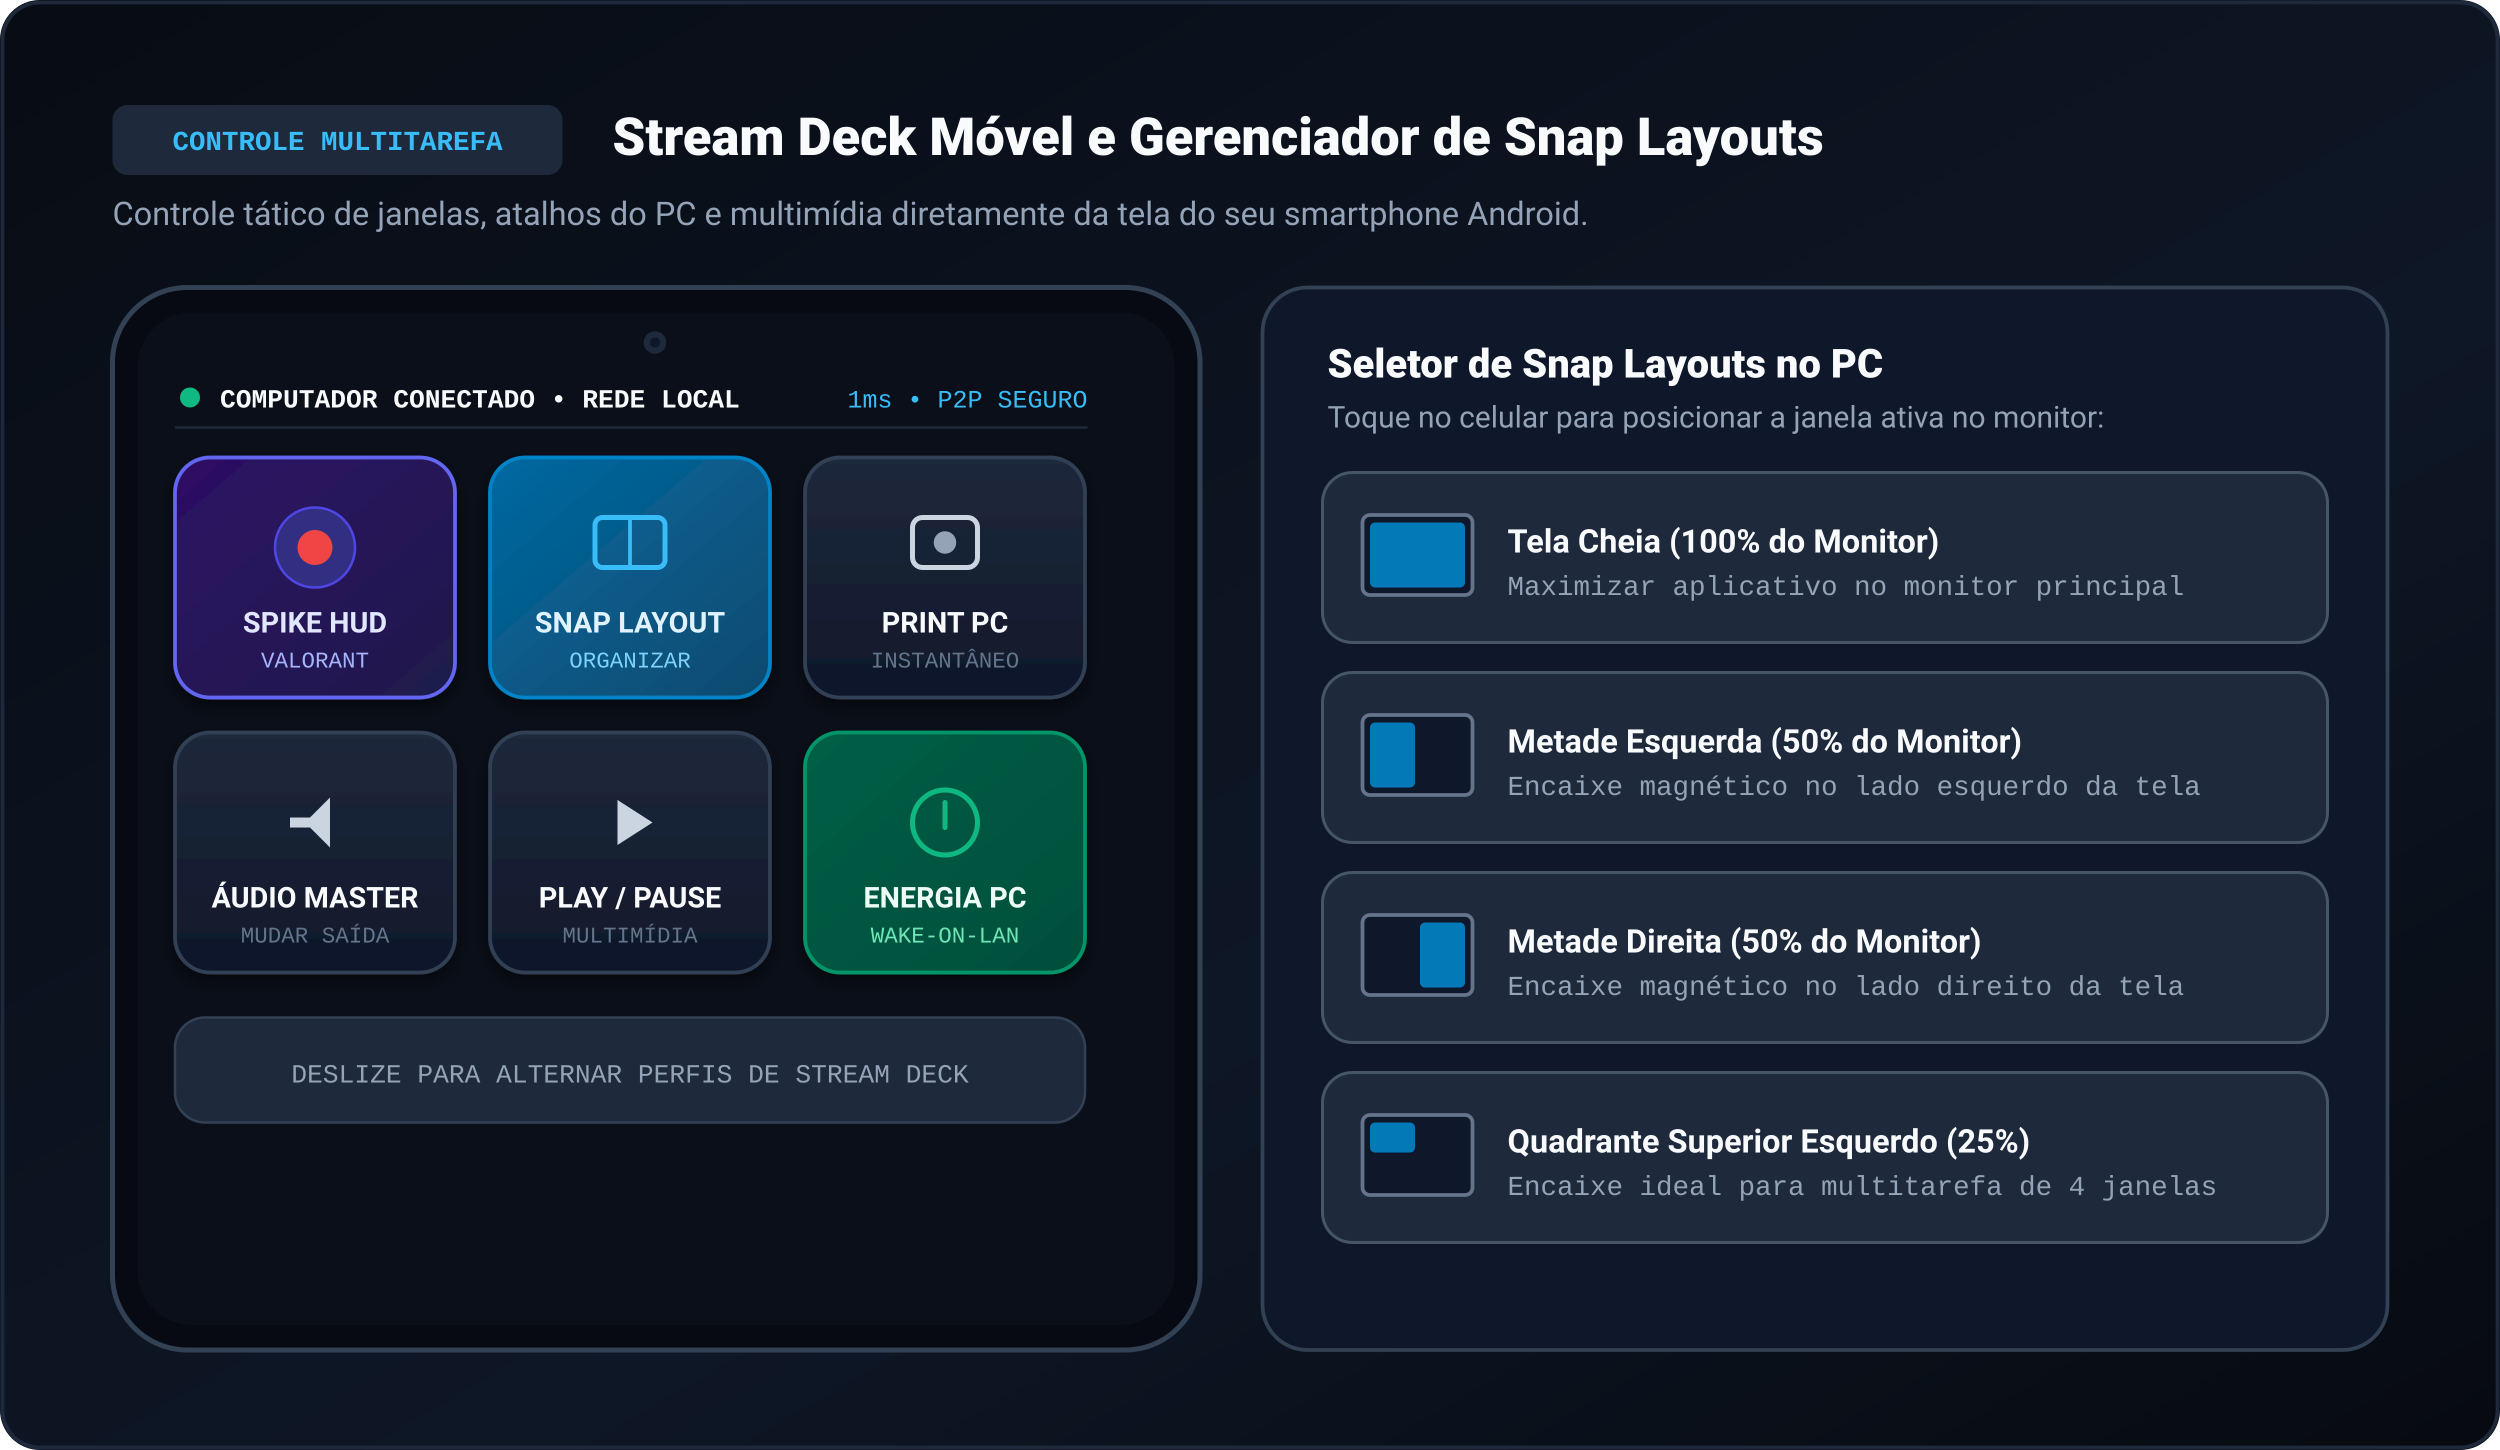
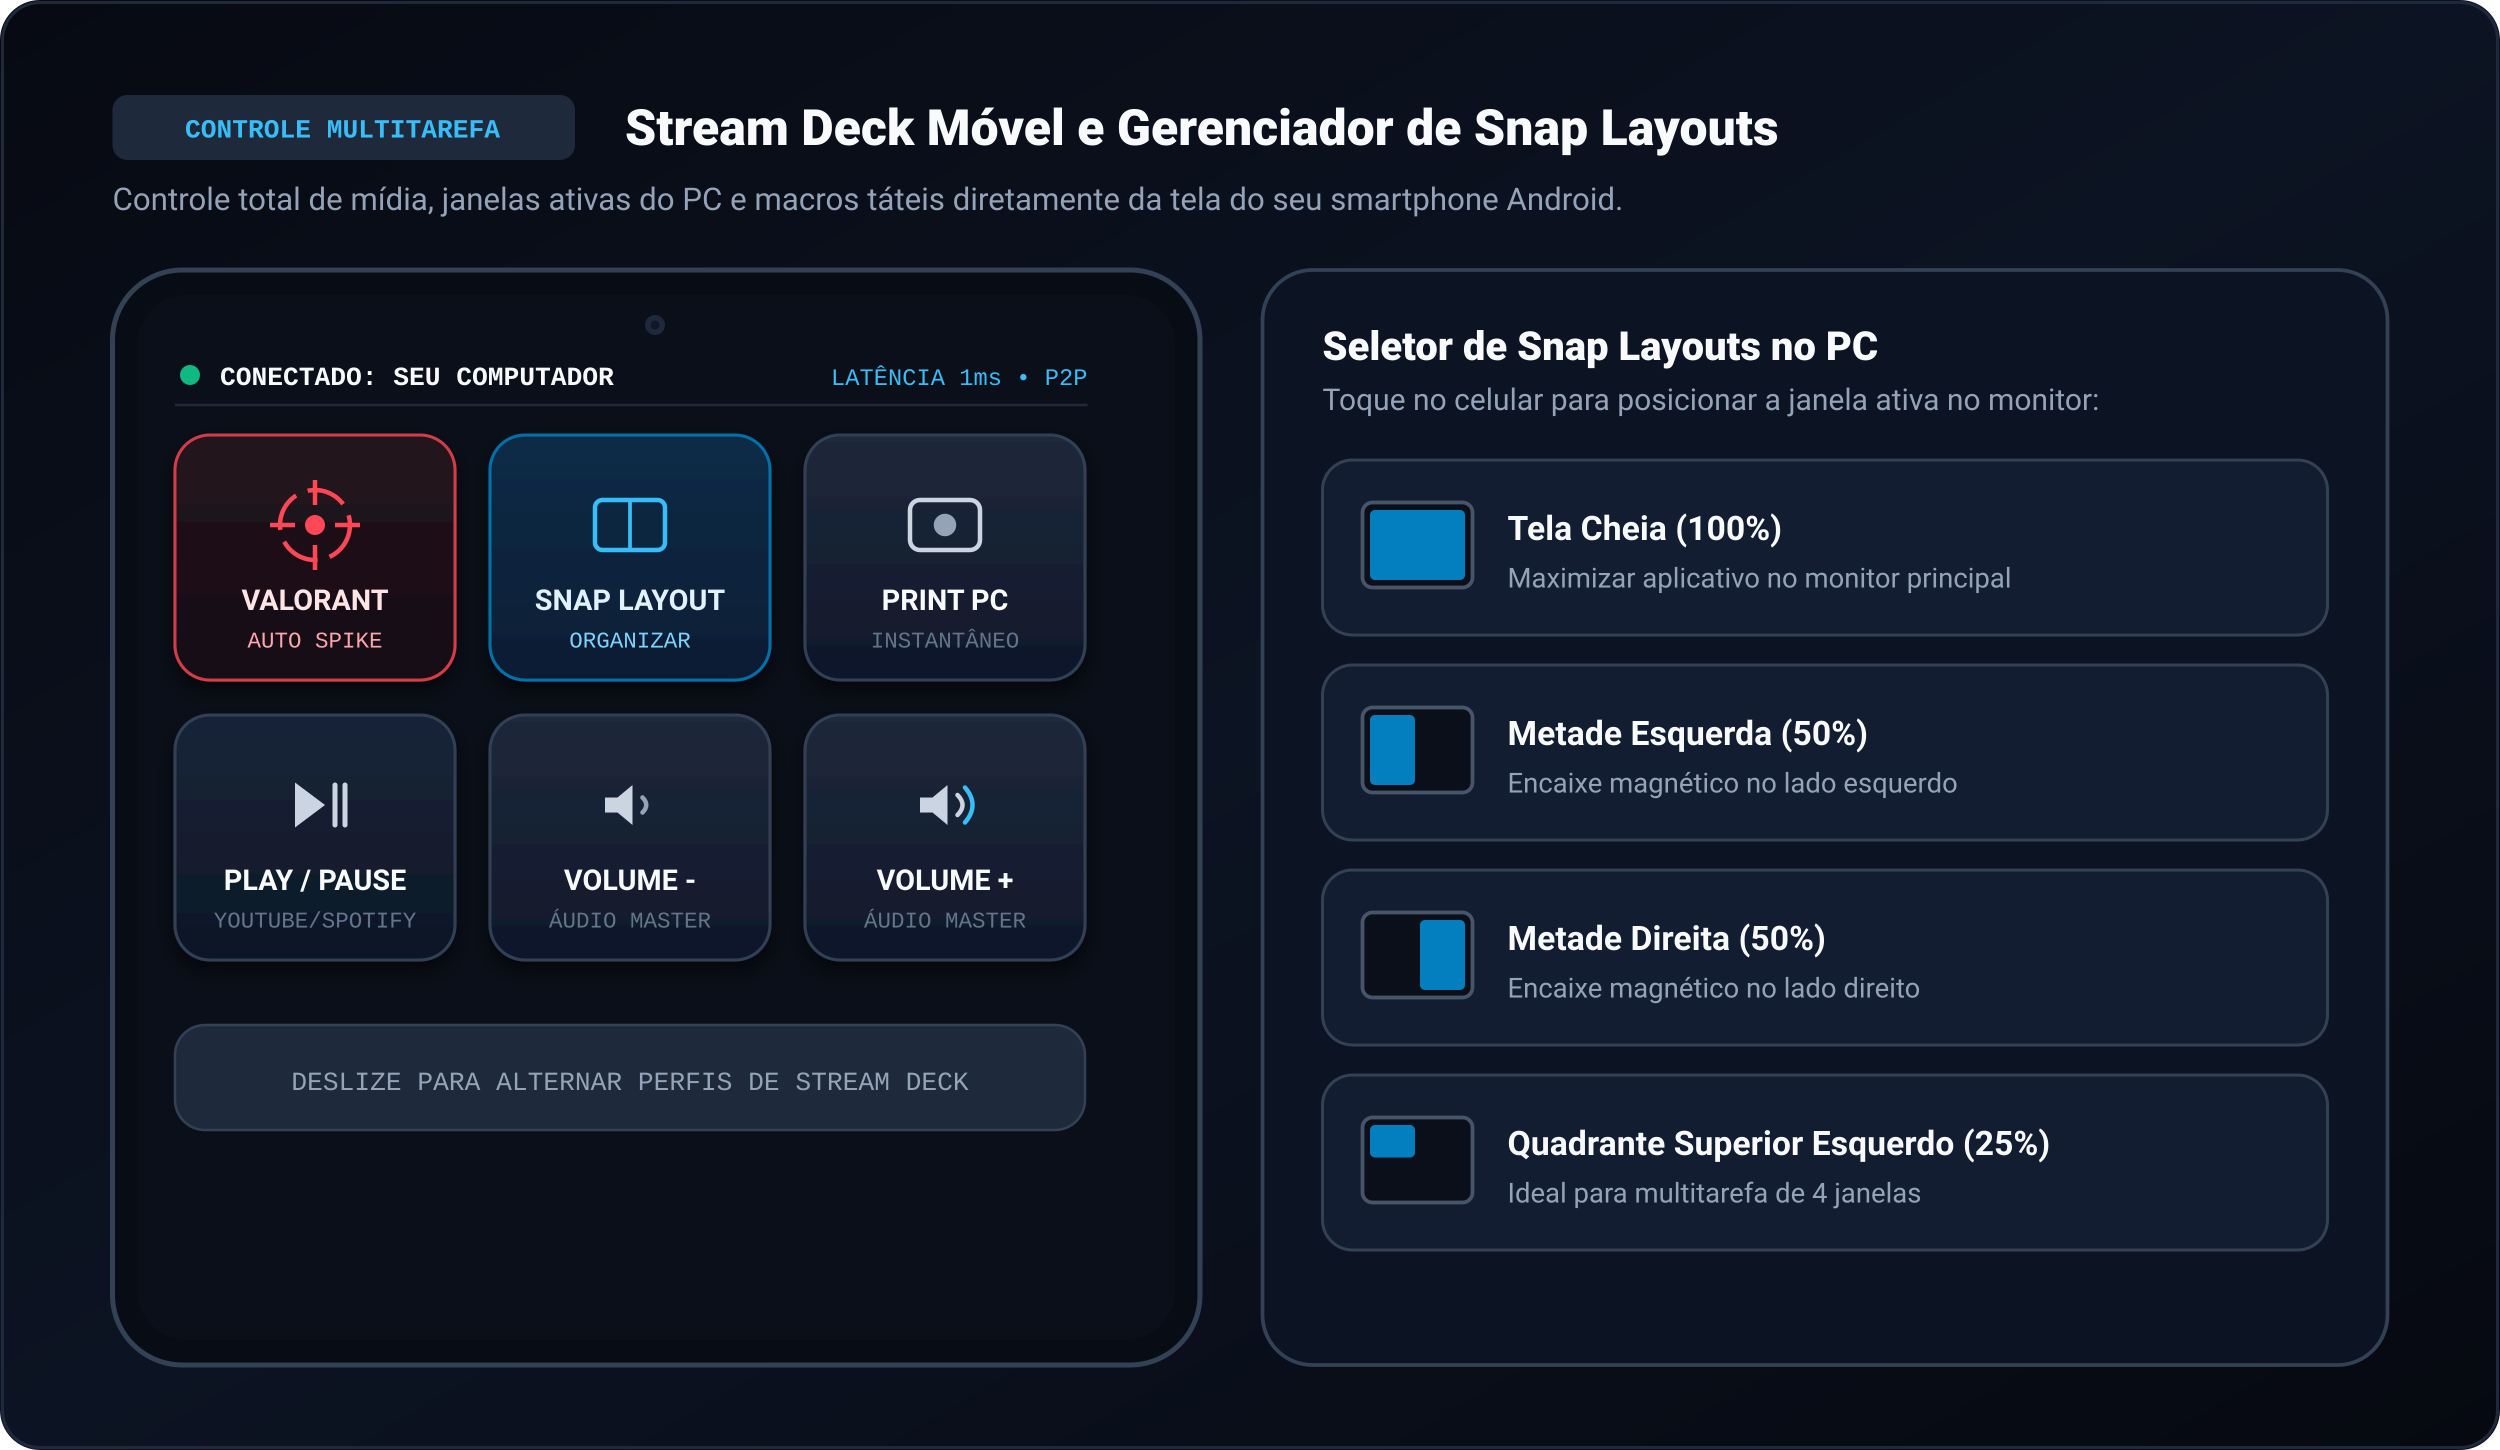
<svg xmlns="http://www.w3.org/2000/svg" viewBox="0 0 1000 580" width="100%" height="100%">
  <defs>
    <linearGradient id="deckBg" x1="0%" y1="0%" x2="100%" y2="100%">
-       <stop offset="0%" stop-color="#080c14" />
-       <stop offset="60%" stop-color="#0e1726" />
-       <stop offset="100%" stop-color="#070a10" />
+       <stop offset="0%" stop-color="#070a12" />
+       <stop offset="50%" stop-color="#0c1322" />
+       <stop offset="100%" stop-color="#060910" />
    </linearGradient>
    <linearGradient id="tileDark" x1="0%" y1="0%" x2="0%" y2="100%">
      <stop offset="0%" stop-color="#1e293b" />
      <stop offset="100%" stop-color="#0f172a" />
    </linearGradient>
-     <linearGradient id="tileSpike" x1="0%" y1="0%" x2="100%" y2="100%">
-       <stop offset="0%" stop-color="#2e1065" />
-       <stop offset="100%" stop-color="#1e1b4b" />
+     <linearGradient id="tileValorant" x1="0%" y1="0%" x2="0%" y2="100%">
+       <stop offset="0%" stop-color="#24141d" />
+       <stop offset="100%" stop-color="#140d13" />
    </linearGradient>
-     <linearGradient id="tileSnap" x1="0%" y1="0%" x2="100%" y2="100%">
-       <stop offset="0%" stop-color="#0369a1" />
-       <stop offset="100%" stop-color="#0c4a6e" />
+     <linearGradient id="tileSnap" x1="0%" y1="0%" x2="0%" y2="100%">
+       <stop offset="0%" stop-color="#0f2b48" />
+       <stop offset="100%" stop-color="#0a1d33" />
    </linearGradient>
-     <linearGradient id="tilePower" x1="0%" y1="0%" x2="100%" y2="100%">
-       <stop offset="0%" stop-color="#065f46" />
-       <stop offset="100%" stop-color="#064e3b" />
+     <linearGradient id="tileMedia" x1="0%" y1="0%" x2="0%" y2="100%">
+       <stop offset="0%" stop-color="#182438" />
+       <stop offset="100%" stop-color="#0e1726" />
    </linearGradient>
    <filter id="tileShadow" x="-10%" y="-10%" width="120%" height="120%">
-       <feDropShadow dx="0" dy="3" stdDeviation="3" flood-color="#000000" flood-opacity="0.5" />
+       <feDropShadow dx="0" dy="4" stdDeviation="4" flood-color="#000000" flood-opacity="0.6" />
+     </filter>
+     <filter id="glowGlow" x="-20%" y="-20%" width="140%" height="140%">
+       <feGaussianBlur stdDeviation="3" result="blur" />
+       <feComposite in="SourceGraphic" in2="blur" operator="over" />
    </filter>
  </defs>
  <style>
    .font-sans { font-family: -apple-system, BlinkMacSystemFont, "Segoe UI", Roboto, "Helvetica Neue", Arial, sans-serif; }
    .font-mono { font-family: ui-monospace, SFMono-Regular, Menlo, Monaco, Consolas, "Liberation Mono", monospace; }
  </style>
  <rect width="1000" height="580" rx="16" fill="url(#deckBg)" />
-   <rect width="998" height="578" x="1" y="1" rx="15" fill="none" stroke="#1e293b" stroke-width="1.5" />
-   <g transform="translate(45, 42)">
-     <rect width="180" height="28" rx="6" fill="#1e293b" />
-     <text x="90" y="18" text-anchor="middle" fill="#38bdf8" font-size="11" class="font-mono" font-weight="700">CONTROLE MULTITAREFA</text>
-     <text x="200" y="20" fill="#f8fafc" font-size="21" class="font-sans" font-weight="800">
+   <rect width="998" height="578" x="1" y="1" rx="15" fill="none" stroke="#1e293b" stroke-width="1.2" />
+   <g transform="translate(45, 38)">
+     <rect width="185" height="26" rx="6" fill="#1e293b" />
+     <text x="92" y="17" text-anchor="middle" fill="#38bdf8" font-size="10.5" class="font-mono" font-weight="700">CONTROLE MULTITAREFA</text>
+     <text x="205" y="20" fill="#f8fafc" font-size="20" class="font-sans" font-weight="800">
      Stream Deck Móvel e Gerenciador de Snap Layouts
    </text>
-     <text x="0" y="48" fill="#94a3b8" font-size="13" class="font-sans">
-       Controle tático de janelas, atalhos do PC e multimídia diretamente da tela do seu smartphone Android.
+     <text x="0" y="46" fill="#94a3b8" font-size="12.5" class="font-sans">
+       Controle total de mídia, janelas ativas do PC e macros táteis diretamente da tela do seu smartphone Android.
    </text>
  </g>
-   <g transform="translate(45, 115)">
-     <rect width="435" height="425" rx="30" fill="#070a12" stroke="#334155" stroke-width="2" />
-     <rect width="415" height="405" x="10" y="10" rx="22" fill="#0b0f19" />
-     <circle cx="217" cy="22" r="4.5" fill="#1e293b" />
-     <circle cx="217" cy="22" r="2" fill="#0f172a" />
-     <g transform="translate(25, 38)">
+   <g transform="translate(45, 108)">
+     <rect width="435" height="438" rx="28" fill="#080c14" stroke="#334155" stroke-width="2" />
+     <rect width="415" height="418" x="10" y="10" rx="20" fill="#0b0f19" />
+     <circle cx="217" cy="22" r="4" fill="#1e293b" />
+     <circle cx="217" cy="22" r="1.8" fill="#0f172a" />
+     <g transform="translate(25, 36)">
      <circle cx="6" cy="6" r="4" fill="#10b981" />
      <text x="18" y="10" fill="#f8fafc" font-size="10.5" class="font-mono" font-weight="700">
-         COMPUTADOR CONECTADO • REDE LOCAL
+         CONECTADO: SEU COMPUTADOR
      </text>
-       <text x="365" y="10" text-anchor="end" fill="#38bdf8" font-size="10" class="font-mono">
-         1ms • P2P SEGURO
+       <text x="365" y="10" text-anchor="end" fill="#38bdf8" font-size="9.5" class="font-mono">
+         LATÊNCIA 1ms • P2P
      </text>
    </g>
-     <line x1="25" y1="56" x2="390" y2="56" stroke="#1e293b" stroke-width="1" />
-     <g transform="translate(25, 68)" filter="url(#tileShadow)">
-       <rect width="112" height="96" rx="14" fill="url(#tileSpike)" stroke="#6366f1" stroke-width="1.5" />
-       <circle cx="56" cy="36" r="16" fill="#312e81" stroke="#4f46e5" stroke-width="1" />
-       <circle cx="56" cy="36" r="7" fill="#ef4444" />
-       <text x="56" y="70" text-anchor="middle" fill="#e0e7ff" font-size="11.5" class="font-sans" font-weight="700">SPIKE HUD</text>
-       <text x="56" y="84" text-anchor="middle" fill="#a5b4fc" font-size="9" class="font-mono">VALORANT</text>
+     <line x1="25" y1="54" x2="390" y2="54" stroke="#1e293b" stroke-width="1" />
+     <g transform="translate(25, 66)" filter="url(#tileShadow)">
+       <rect width="112" height="98" rx="14" fill="url(#tileValorant)" stroke="#ff4655" stroke-width="1.2" stroke-opacity="0.8" />
+       <g transform="translate(56, 36)">
+         <circle cx="0" cy="0" r="14" fill="none" stroke="#ff4655" stroke-width="1.8" stroke-dasharray="16, 5" />
+         <circle cx="0" cy="0" r="4" fill="#ff4655" />
+         <line x1="-18" y1="0" x2="-8" y2="0" stroke="#ff4655" stroke-width="1.8" />
+         <line x1="8" y1="0" x2="18" y2="0" stroke="#ff4655" stroke-width="1.8" />
+         <line x1="0" y1="-18" x2="0" y2="-8" stroke="#ff4655" stroke-width="1.8" />
+         <line x1="0" y1="8" x2="0" y2="18" stroke="#ff4655" stroke-width="1.8" />
+       </g>
+       <text x="56" y="70" text-anchor="middle" fill="#ffe4e6" font-size="11.5" class="font-sans" font-weight="700">VALORANT</text>
+       <text x="56" y="85" text-anchor="middle" fill="#fda4af" font-size="9" class="font-mono">AUTO SPIKE</text>
    </g>
-     <g transform="translate(151, 68)" filter="url(#tileShadow)">
-       <rect width="112" height="96" rx="14" fill="url(#tileSnap)" stroke="#0284c7" stroke-width="1.5" />
-       <rect x="42" y="24" width="28" height="20" rx="3" fill="none" stroke="#38bdf8" stroke-width="2" />
-       <line x1="56" y1="24" x2="56" y2="44" stroke="#38bdf8" stroke-width="1.5" />
+     <g transform="translate(151, 66)" filter="url(#tileShadow)">
+       <rect width="112" height="98" rx="14" fill="url(#tileSnap)" stroke="#0284c7" stroke-width="1.2" stroke-opacity="0.8" />
+       <g transform="translate(56, 36)">
+         <rect x="-14" y="-10" width="28" height="20" rx="3" fill="none" stroke="#38bdf8" stroke-width="1.8" />
+         <line x1="0" y1="-10" x2="0" y2="10" stroke="#38bdf8" stroke-width="1.5" />
+       </g>
      <text x="56" y="70" text-anchor="middle" fill="#e0f2fe" font-size="11.5" class="font-sans" font-weight="700">SNAP LAYOUT</text>
-       <text x="56" y="84" text-anchor="middle" fill="#7dd3fc" font-size="9" class="font-mono">ORGANIZAR</text>
+       <text x="56" y="85" text-anchor="middle" fill="#7dd3fc" font-size="9" class="font-mono">ORGANIZAR</text>
    </g>
-     <g transform="translate(277, 68)" filter="url(#tileShadow)">
-       <rect width="112" height="96" rx="14" fill="url(#tileDark)" stroke="#334155" stroke-width="1.5" />
-       <rect x="43" y="24" width="26" height="20" rx="4" fill="none" stroke="#cbd5e1" stroke-width="2" />
-       <circle cx="56" cy="34" r="4.5" fill="#94a3b8" />
+     <g transform="translate(277, 66)" filter="url(#tileShadow)">
+       <rect width="112" height="98" rx="14" fill="url(#tileDark)" stroke="#334155" stroke-width="1.2" />
+       <g transform="translate(56, 36)">
+         <rect x="-14" y="-10" width="28" height="20" rx="4" fill="none" stroke="#cbd5e1" stroke-width="1.8" />
+         <circle cx="0" cy="0" r="4.5" fill="#94a3b8" />
+       </g>
      <text x="56" y="70" text-anchor="middle" fill="#f8fafc" font-size="11.5" class="font-sans" font-weight="700">PRINT PC</text>
-       <text x="56" y="84" text-anchor="middle" fill="#64748b" font-size="9" class="font-mono">INSTANTÂNEO</text>
+       <text x="56" y="85" text-anchor="middle" fill="#64748b" font-size="9" class="font-mono">INSTANTÂNEO</text>
    </g>
    <g transform="translate(25, 178)" filter="url(#tileShadow)">
-       <rect width="112" height="96" rx="14" fill="url(#tileDark)" stroke="#334155" stroke-width="1.5" />
-       <path d="M 46 38 L 54 38 L 62 46 L 62 26 L 54 34 L 46 34 Z" fill="#cbd5e1" />
-       <text x="56" y="70" text-anchor="middle" fill="#f8fafc" font-size="11.5" class="font-sans" font-weight="700">ÁUDIO MASTER</text>
-       <text x="56" y="84" text-anchor="middle" fill="#64748b" font-size="9" class="font-mono">MUDAR SAÍDA</text>
+       <rect width="112" height="98" rx="14" fill="url(#tileMedia)" stroke="#334155" stroke-width="1.2" />
+       <g transform="translate(56, 36)">
+         <polygon points="-8,-9 4,0 -8,9" fill="#cbd5e1" />
+         <line x1="8" y1="-8" x2="8" y2="8" stroke="#cbd5e1" stroke-width="2" stroke-linecap="round" />
+         <line x1="12" y1="-8" x2="12" y2="8" stroke="#cbd5e1" stroke-width="2" stroke-linecap="round" />
+       </g>
+       <text x="56" y="70" text-anchor="middle" fill="#f8fafc" font-size="11.5" class="font-sans" font-weight="700">PLAY / PAUSE</text>
+       <text x="56" y="85" text-anchor="middle" fill="#64748b" font-size="9" class="font-mono">YOUTUBE/SPOTIFY</text>
    </g>
    <g transform="translate(151, 178)" filter="url(#tileShadow)">
-       <rect width="112" height="96" rx="14" fill="url(#tileDark)" stroke="#334155" stroke-width="1.5" />
-       <polygon points="51,27 65,36 51,45" fill="#cbd5e1" />
-       <text x="56" y="70" text-anchor="middle" fill="#f8fafc" font-size="11.5" class="font-sans" font-weight="700">PLAY / PAUSE</text>
-       <text x="56" y="84" text-anchor="middle" fill="#64748b" font-size="9" class="font-mono">MULTIMÍDIA</text>
+       <rect width="112" height="98" rx="14" fill="url(#tileDark)" stroke="#334155" stroke-width="1.2" />
+       <g transform="translate(56, 36)">
+         <path d="M -10 3 L -5 3 L 1 8 L 1 -8 L -5 -3 L -10 -3 Z" fill="#cbd5e1" />
+         <path d="M 5 -3 Q 8 0 5 3" fill="none" stroke="#94a3b8" stroke-width="1.8" stroke-linecap="round" />
+       </g>
+       <text x="56" y="70" text-anchor="middle" fill="#f8fafc" font-size="11.5" class="font-sans" font-weight="700">VOLUME -</text>
+       <text x="56" y="85" text-anchor="middle" fill="#64748b" font-size="9" class="font-mono">ÁUDIO MASTER</text>
    </g>
    <g transform="translate(277, 178)" filter="url(#tileShadow)">
-       <rect width="112" height="96" rx="14" fill="url(#tilePower)" stroke="#059669" stroke-width="1.5" />
-       <circle cx="56" cy="36" r="13" fill="none" stroke="#10b981" stroke-width="2" />
-       <line x1="56" y1="28" x2="56" y2="38" stroke="#10b981" stroke-width="2" stroke-linecap="round" />
-       <text x="56" y="70" text-anchor="middle" fill="#ecfdf5" font-size="11.5" class="font-sans" font-weight="700">ENERGIA PC</text>
-       <text x="56" y="84" text-anchor="middle" fill="#6ee7b7" font-size="9" class="font-mono">WAKE-ON-LAN</text>
+       <rect width="112" height="98" rx="14" fill="url(#tileDark)" stroke="#334155" stroke-width="1.2" />
+       <g transform="translate(56, 36)">
+         <path d="M -10 3 L -5 3 L 1 8 L 1 -8 L -5 -3 L -10 -3 Z" fill="#cbd5e1" />
+         <path d="M 5 -4 Q 9 0 5 4" fill="none" stroke="#cbd5e1" stroke-width="1.8" stroke-linecap="round" />
+         <path d="M 8 -7 Q 14 0 8 7" fill="none" stroke="#38bdf8" stroke-width="1.8" stroke-linecap="round" />
+       </g>
+       <text x="56" y="70" text-anchor="middle" fill="#f8fafc" font-size="11.5" class="font-sans" font-weight="700">VOLUME +</text>
+       <text x="56" y="85" text-anchor="middle" fill="#64748b" font-size="9" class="font-mono">ÁUDIO MASTER</text>
    </g>
-     <g transform="translate(25, 292)">
+     <g transform="translate(25, 302)">
      <rect width="364" height="42" rx="12" fill="#1e293b" stroke="#334155" stroke-width="1" />
      <text x="182" y="26" text-anchor="middle" fill="#94a3b8" font-size="10.5" class="font-mono">
        DESLIZE PARA ALTERNAR PERFIS DE STREAM DECK
      </text>
    </g>
  </g>
-   <g transform="translate(505, 115)">
-     <rect width="450" height="425" rx="18" fill="#0f172a" stroke="#334155" stroke-width="1.5" />
-     <text x="26" y="36" fill="#f8fafc" font-size="16" class="font-sans" font-weight="800">
+   <g transform="translate(505, 108)">
+     <rect width="450" height="438" rx="20" fill="#0c1322" stroke="#334155" stroke-width="1.5" />
+     <text x="24" y="36" fill="#f8fafc" font-size="16" class="font-sans" font-weight="800">
      Seletor de Snap Layouts no PC
    </text>
-     <text x="26" y="56" fill="#94a3b8" font-size="12" class="font-sans">
+     <text x="24" y="56" fill="#94a3b8" font-size="12" class="font-sans">
      Toque no celular para posicionar a janela ativa no monitor:
    </text>
-     <g transform="translate(24, 74)">
-       <rect width="402" height="68" rx="12" fill="#1e293b" stroke="#475569" stroke-width="1.2" />
+     <g transform="translate(24, 76)">
+       <rect width="402" height="70" rx="12" fill="#131d31" stroke="#334155" stroke-width="1.2" />
      <g transform="translate(16, 17)">
-         <rect width="44" height="32" rx="3" fill="#0f172a" stroke="#64748b" stroke-width="1.5" />
-         <rect width="38" height="26" x="3" y="3" rx="2" fill="#0284c7" opacity="0.9" />
+         <rect width="44" height="34" rx="4" fill="#0b0f19" stroke="#475569" stroke-width="1.5" />
+         <rect width="38" height="28" x="3" y="3" rx="2" fill="#0284c7" opacity="0.95" />
      </g>
-       <text x="74" y="32" fill="#f8fafc" font-size="13" class="font-sans" font-weight="700">
-         Tela Cheia (100% do Monitor)
+       <text x="74" y="32" fill="#f8fafc" font-size="13.5" class="font-sans" font-weight="700">
+         Tela Cheia (100%)
      </text>
-       <text x="74" y="49" fill="#94a3b8" font-size="11" class="font-mono">
+       <text x="74" y="51" fill="#94a3b8" font-size="11" class="font-sans">
        Maximizar aplicativo no monitor principal
      </text>
    </g>
-     <g transform="translate(24, 154)">
-       <rect width="402" height="68" rx="12" fill="#1e293b" stroke="#475569" stroke-width="1.2" />
+     <g transform="translate(24, 158)">
+       <rect width="402" height="70" rx="12" fill="#131d31" stroke="#334155" stroke-width="1.2" />
      <g transform="translate(16, 17)">
-         <rect width="44" height="32" rx="3" fill="#0f172a" stroke="#64748b" stroke-width="1.5" />
-         <rect width="18" height="26" x="3" y="3" rx="2" fill="#0284c7" opacity="0.9" />
+         <rect width="44" height="34" rx="4" fill="#0b0f19" stroke="#475569" stroke-width="1.5" />
+         <rect width="18" height="28" x="3" y="3" rx="2" fill="#0284c7" opacity="0.95" />
      </g>
-       <text x="74" y="32" fill="#f8fafc" font-size="13" class="font-sans" font-weight="700">
-         Metade Esquerda (50% do Monitor)
+       <text x="74" y="32" fill="#f8fafc" font-size="13.5" class="font-sans" font-weight="700">
+         Metade Esquerda (50%)
      </text>
-       <text x="74" y="49" fill="#94a3b8" font-size="11" class="font-mono">
-         Encaixe magnético no lado esquerdo da tela
+       <text x="74" y="51" fill="#94a3b8" font-size="11" class="font-sans">
+         Encaixe magnético no lado esquerdo
      </text>
    </g>
-     <g transform="translate(24, 234)">
-       <rect width="402" height="68" rx="12" fill="#1e293b" stroke="#475569" stroke-width="1.2" />
+     <g transform="translate(24, 240)">
+       <rect width="402" height="70" rx="12" fill="#131d31" stroke="#334155" stroke-width="1.2" />
      <g transform="translate(16, 17)">
-         <rect width="44" height="32" rx="3" fill="#0f172a" stroke="#64748b" stroke-width="1.5" />
-         <rect width="18" height="26" x="23" y="3" rx="2" fill="#0284c7" opacity="0.9" />
+         <rect width="44" height="34" rx="4" fill="#0b0f19" stroke="#475569" stroke-width="1.5" />
+         <rect width="18" height="28" x="23" y="3" rx="2" fill="#0284c7" opacity="0.95" />
      </g>
-       <text x="74" y="32" fill="#f8fafc" font-size="13" class="font-sans" font-weight="700">
-         Metade Direita (50% do Monitor)
+       <text x="74" y="32" fill="#f8fafc" font-size="13.5" class="font-sans" font-weight="700">
+         Metade Direita (50%)
      </text>
-       <text x="74" y="49" fill="#94a3b8" font-size="11" class="font-mono">
-         Encaixe magnético no lado direito da tela
+       <text x="74" y="51" fill="#94a3b8" font-size="11" class="font-sans">
+         Encaixe magnético no lado direito
      </text>
    </g>
-     <g transform="translate(24, 314)">
-       <rect width="402" height="68" rx="12" fill="#1e293b" stroke="#475569" stroke-width="1.2" />
+     <g transform="translate(24, 322)">
+       <rect width="402" height="70" rx="12" fill="#131d31" stroke="#334155" stroke-width="1.2" />
      <g transform="translate(16, 17)">
-         <rect width="44" height="32" rx="3" fill="#0f172a" stroke="#64748b" stroke-width="1.5" />
-         <rect width="18" height="12" x="3" y="3" rx="2" fill="#0284c7" opacity="0.9" />
+         <rect width="44" height="34" rx="4" fill="#0b0f19" stroke="#475569" stroke-width="1.5" />
+         <rect width="18" height="13" x="3" y="3" rx="2" fill="#0284c7" opacity="0.95" />
      </g>
-       <text x="74" y="32" fill="#f8fafc" font-size="13" class="font-sans" font-weight="700">
+       <text x="74" y="32" fill="#f8fafc" font-size="13.5" class="font-sans" font-weight="700">
        Quadrante Superior Esquerdo (25%)
      </text>
-       <text x="74" y="49" fill="#94a3b8" font-size="11" class="font-mono">
-         Encaixe ideal para multitarefa de 4 janelas
+       <text x="74" y="51" fill="#94a3b8" font-size="11" class="font-sans">
+         Ideal para multitarefa de 4 janelas
      </text>
    </g>
  </g>
</svg>
